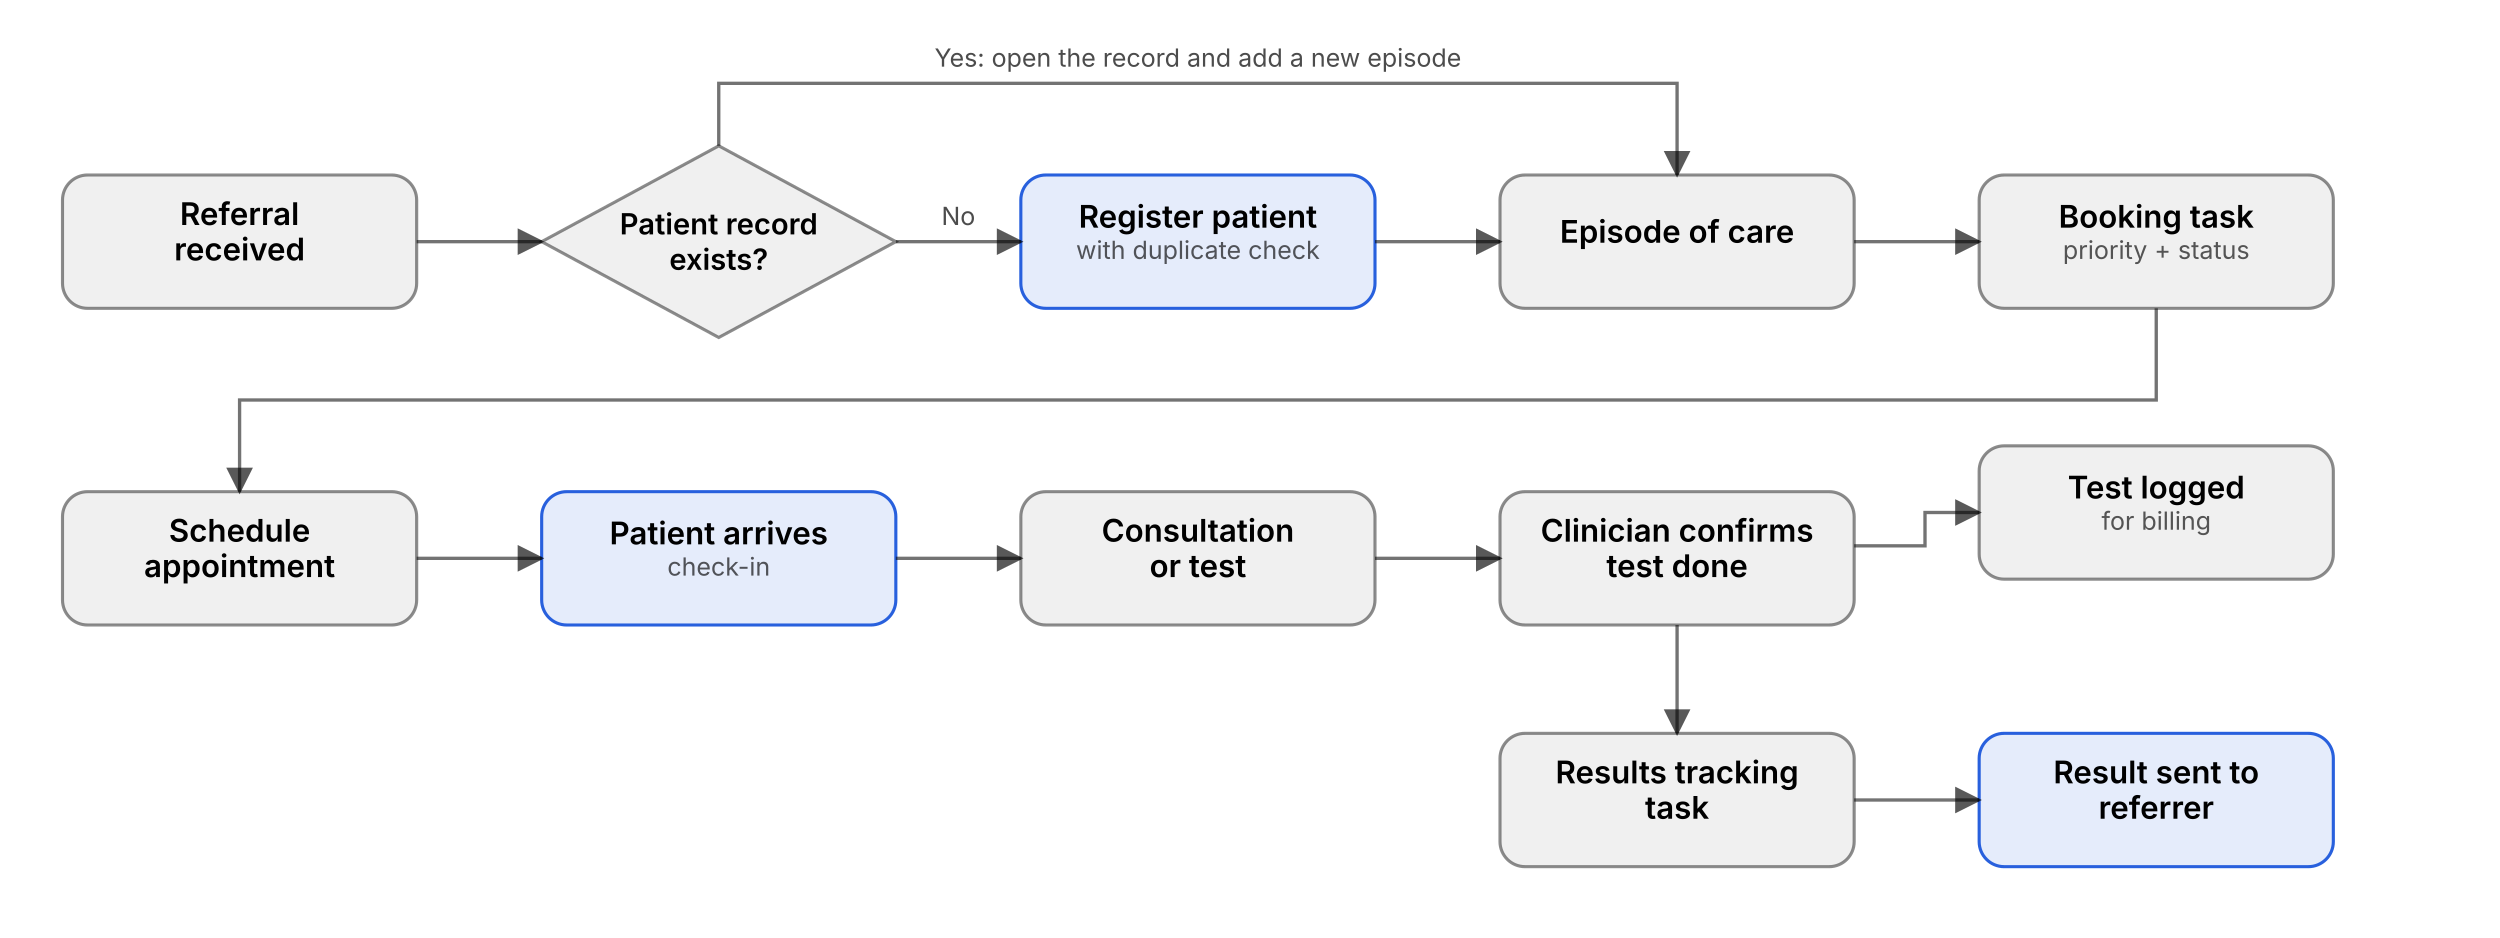
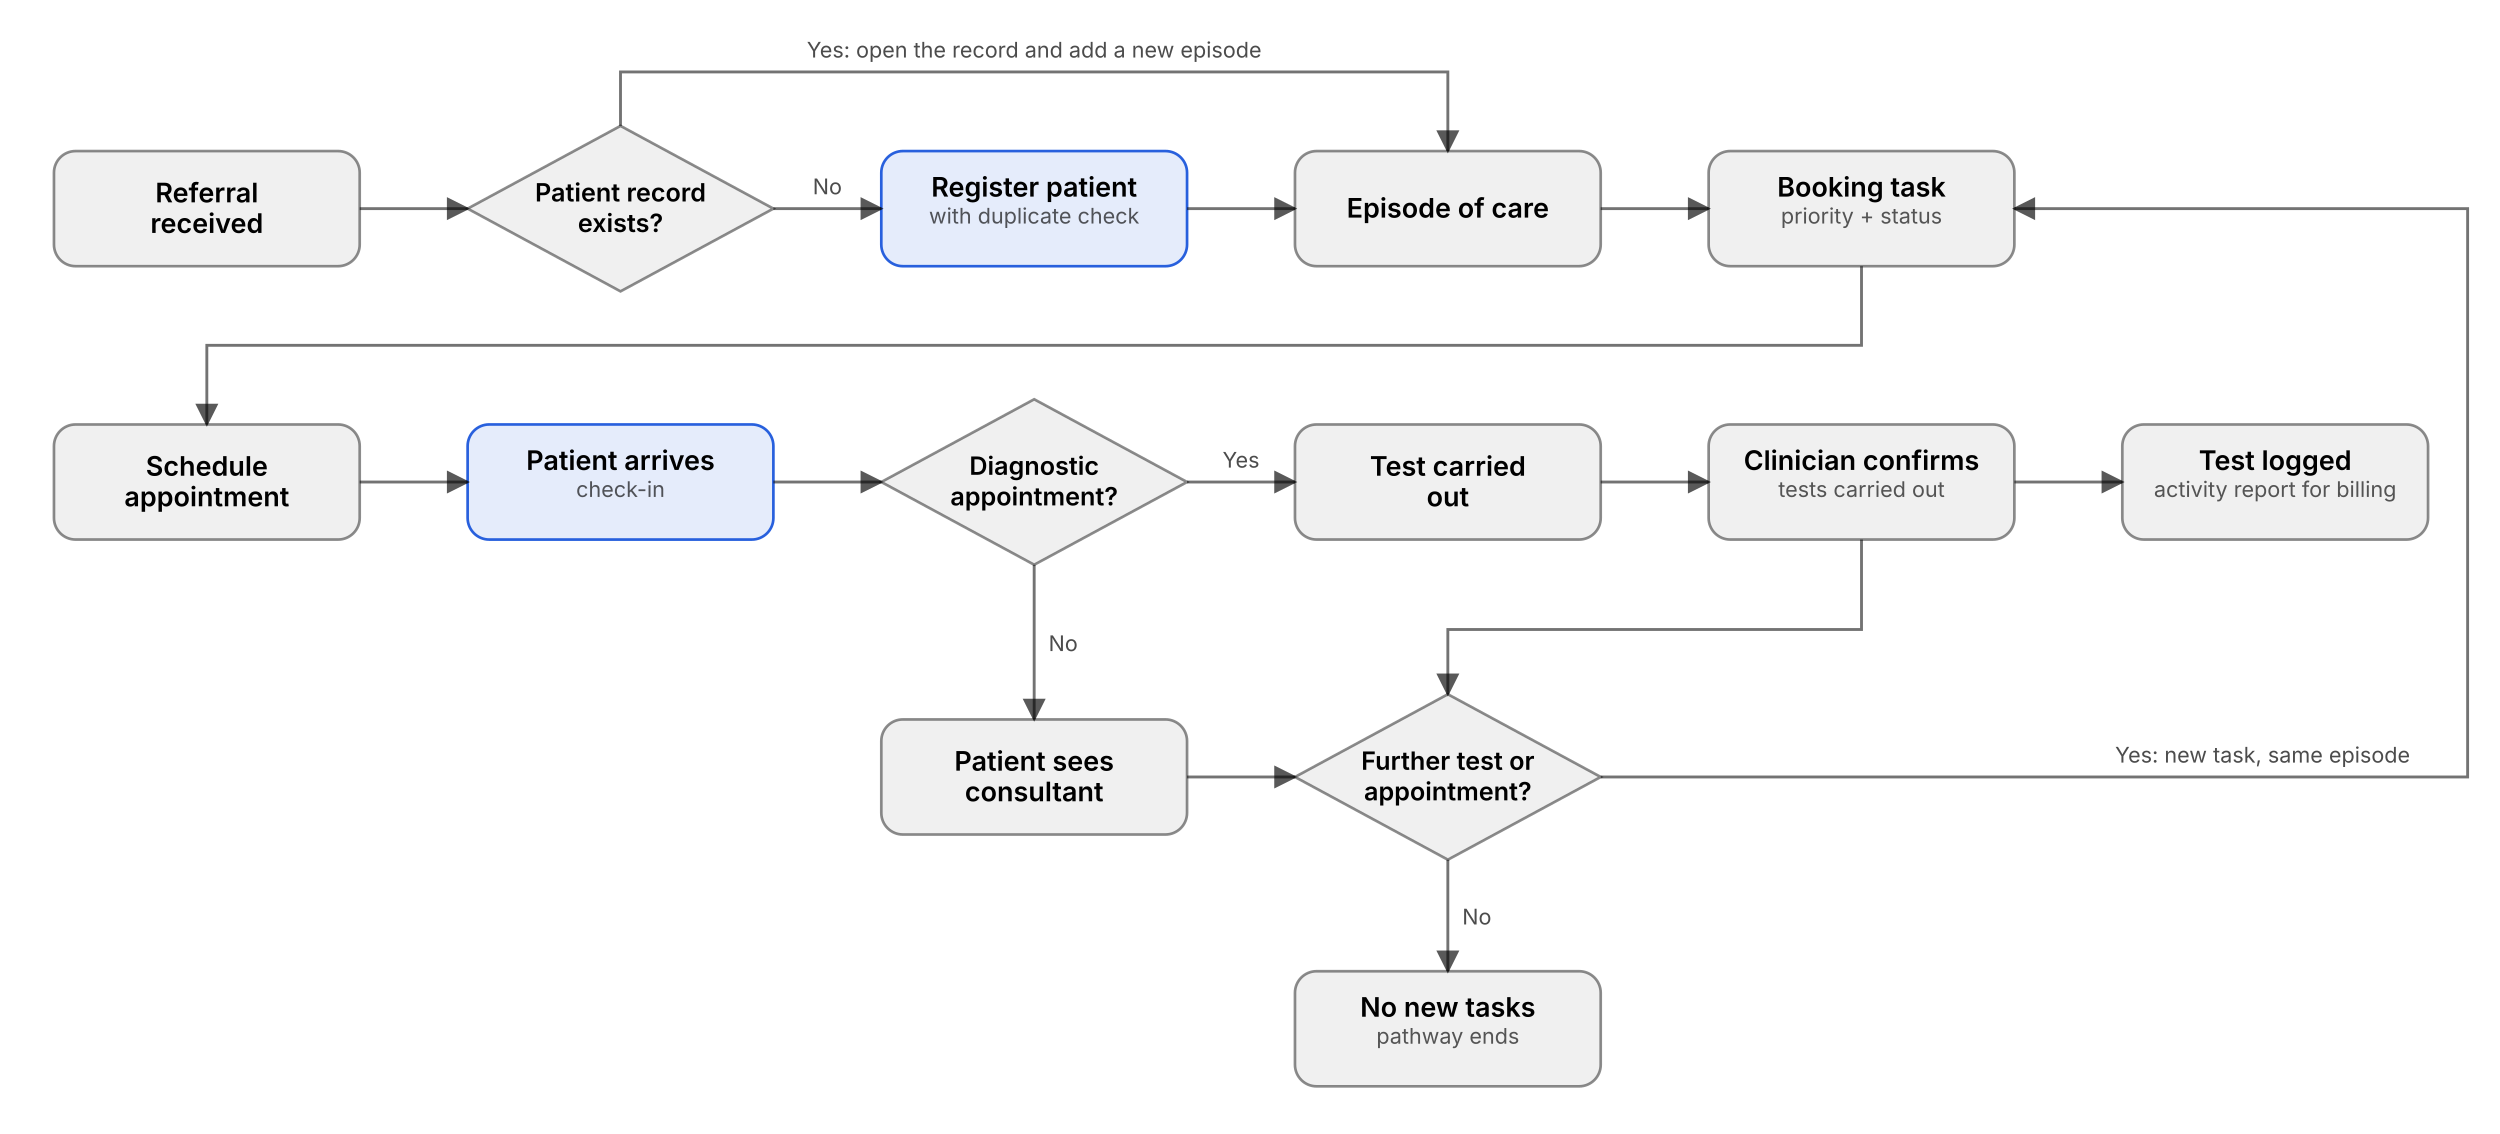
- <svg xmlns="http://www.w3.org/2000/svg" viewBox="0 0 1200 450" width="1200" height="450" role="img" aria-label="Patient pathway from referral to result">
+ <svg xmlns="http://www.w3.org/2000/svg" viewBox="0 0 1390 630" width="1390" height="630" role="img" aria-label="Patient pathway from referral to billing">
  <defs>
    <marker id="arrow" viewBox="0 0 10 10" refX="9" refY="5" markerWidth="8" markerHeight="8" orient="auto-start-reverse">
      <path d="M0 0 L10 5 L0 10 z" fill="currentColor" fill-opacity="0.65" />
    </marker>
-     <marker id="arrow-accent" viewBox="0 0 10 10" refX="9" refY="5" markerWidth="8" markerHeight="8" orient="auto-start-reverse">
-       <path d="M0 0 L10 5 L0 10 z" fill="#2860dd" />
-     </marker>
  </defs>
  <rect x="30" y="84" width="170" height="64" rx="12" fill="currentColor" fill-opacity="0.06" stroke="currentColor" stroke-opacity="0.45" stroke-width="1.5" />
-   <text x="115" y="108" text-anchor="middle" font-size="15" font-weight="600" fill="currentColor" font-family="DM Sans, Inter, system-ui, sans-serif">Referral</text>
-   <text x="115" y="125" text-anchor="middle" font-size="15" font-weight="600" fill="currentColor" font-family="DM Sans, Inter, system-ui, sans-serif">received</text>
+   <text x="115.0" y="112.5" text-anchor="middle" font-size="15" font-weight="600" fill="currentColor" font-family="DM Sans, Inter, system-ui, sans-serif">Referral</text>
+   <text x="115.0" y="129.5" text-anchor="middle" font-size="15" font-weight="600" fill="currentColor" font-family="DM Sans, Inter, system-ui, sans-serif">received</text>
  <path d="M345 70 L430 116 L345 162 L260 116 Z" fill="currentColor" fill-opacity="0.06" stroke="currentColor" stroke-opacity="0.45" stroke-width="1.5" />
-   <text x="345" y="112.5" text-anchor="middle" font-size="14" font-weight="600" fill="currentColor" font-family="DM Sans, Inter, system-ui, sans-serif">Patient record</text>
-   <text x="345" y="129.5" text-anchor="middle" font-size="14" font-weight="600" fill="currentColor" font-family="DM Sans, Inter, system-ui, sans-serif">exists?</text>
+   <text x="345" y="112.0" text-anchor="middle" font-size="14" font-weight="600" fill="currentColor" font-family="DM Sans, Inter, system-ui, sans-serif">Patient record</text>
+   <text x="345" y="129.0" text-anchor="middle" font-size="14" font-weight="600" fill="currentColor" font-family="DM Sans, Inter, system-ui, sans-serif">exists?</text>
  <rect x="490" y="84" width="170" height="64" rx="12" fill="#2860dd" fill-opacity="0.12" stroke="#2860dd" stroke-opacity="1" stroke-width="1.5" />
-   <text x="575" y="109.275" text-anchor="middle" font-size="15" font-weight="600" fill="currentColor" font-family="DM Sans, Inter, system-ui, sans-serif">Register patient</text>
-   <text x="575" y="124.275" text-anchor="middle" font-size="12" fill="currentColor" fill-opacity="0.65" font-family="DM Sans, Inter, system-ui, sans-serif">with duplicate check</text>
+   <text x="575.0" y="109.3" text-anchor="middle" font-size="15" font-weight="600" fill="currentColor" font-family="DM Sans, Inter, system-ui, sans-serif">Register patient</text>
+   <text x="575.0" y="124.3" text-anchor="middle" font-size="12" fill="currentColor" fill-opacity="0.65" font-family="DM Sans, Inter, system-ui, sans-serif">with duplicate check</text>
  <rect x="720" y="84" width="170" height="64" rx="12" fill="currentColor" fill-opacity="0.06" stroke="currentColor" stroke-opacity="0.45" stroke-width="1.5" />
-   <text x="805" y="116.5" text-anchor="middle" font-size="15" font-weight="600" fill="currentColor" font-family="DM Sans, Inter, system-ui, sans-serif">Episode of care</text>
+   <text x="805.0" y="121.0" text-anchor="middle" font-size="15" font-weight="600" fill="currentColor" font-family="DM Sans, Inter, system-ui, sans-serif">Episode of care</text>
  <rect x="950" y="84" width="170" height="64" rx="12" fill="currentColor" fill-opacity="0.06" stroke="currentColor" stroke-opacity="0.45" stroke-width="1.5" />
-   <text x="1035" y="109.275" text-anchor="middle" font-size="15" font-weight="600" fill="currentColor" font-family="DM Sans, Inter, system-ui, sans-serif">Booking task</text>
-   <text x="1035" y="124.275" text-anchor="middle" font-size="12" fill="currentColor" fill-opacity="0.65" font-family="DM Sans, Inter, system-ui, sans-serif">priority + status</text>
+   <text x="1035.0" y="109.3" text-anchor="middle" font-size="15" font-weight="600" fill="currentColor" font-family="DM Sans, Inter, system-ui, sans-serif">Booking task</text>
+   <text x="1035.0" y="124.3" text-anchor="middle" font-size="12" fill="currentColor" fill-opacity="0.65" font-family="DM Sans, Inter, system-ui, sans-serif">priority + status</text>
  <path d="M200 116 H260" fill="none" stroke="currentColor" stroke-opacity="0.55" stroke-width="1.6" marker-end="url(#arrow)" />
  <path d="M430 116 H490" fill="none" stroke="currentColor" stroke-opacity="0.55" stroke-width="1.6" marker-end="url(#arrow)" />
  <text x="460" y="108" text-anchor="middle" font-size="12" fill="currentColor" fill-opacity="0.7" font-family="DM Sans, Inter, system-ui, sans-serif">No</text>
  <path d="M660 116 H720" fill="none" stroke="currentColor" stroke-opacity="0.55" stroke-width="1.6" marker-end="url(#arrow)" />
  <path d="M890 116 H950" fill="none" stroke="currentColor" stroke-opacity="0.55" stroke-width="1.6" marker-end="url(#arrow)" />
  <path d="M345 70 V40 H805 V84" fill="none" stroke="currentColor" stroke-opacity="0.55" stroke-width="1.6" marker-end="url(#arrow)" />
  <text x="575" y="32" text-anchor="middle" font-size="12" fill="currentColor" fill-opacity="0.7" font-family="DM Sans, Inter, system-ui, sans-serif">Yes: open the record and add a new episode</text>
+   <path d="M1035 148 V192 H115 V236" fill="none" stroke="currentColor" stroke-opacity="0.55" stroke-width="1.6" marker-end="url(#arrow)" />
  <rect x="30" y="236" width="170" height="64" rx="12" fill="currentColor" fill-opacity="0.06" stroke="currentColor" stroke-opacity="0.45" stroke-width="1.5" />
-   <text x="115" y="260" text-anchor="middle" font-size="15" font-weight="600" fill="currentColor" font-family="DM Sans, Inter, system-ui, sans-serif">Schedule</text>
-   <text x="115" y="277" text-anchor="middle" font-size="15" font-weight="600" fill="currentColor" font-family="DM Sans, Inter, system-ui, sans-serif">appointment</text>
+   <text x="115.0" y="264.5" text-anchor="middle" font-size="15" font-weight="600" fill="currentColor" font-family="DM Sans, Inter, system-ui, sans-serif">Schedule</text>
+   <text x="115.0" y="281.5" text-anchor="middle" font-size="15" font-weight="600" fill="currentColor" font-family="DM Sans, Inter, system-ui, sans-serif">appointment</text>
  <rect x="260" y="236" width="170" height="64" rx="12" fill="#2860dd" fill-opacity="0.12" stroke="#2860dd" stroke-opacity="1" stroke-width="1.5" />
-   <text x="345" y="261.275" text-anchor="middle" font-size="15" font-weight="600" fill="currentColor" font-family="DM Sans, Inter, system-ui, sans-serif">Patient arrives</text>
-   <text x="345" y="276.275" text-anchor="middle" font-size="12" fill="currentColor" fill-opacity="0.65" font-family="DM Sans, Inter, system-ui, sans-serif">check-in</text>
-   <rect x="490" y="236" width="170" height="64" rx="12" fill="currentColor" fill-opacity="0.06" stroke="currentColor" stroke-opacity="0.45" stroke-width="1.5" />
-   <text x="575" y="260" text-anchor="middle" font-size="15" font-weight="600" fill="currentColor" font-family="DM Sans, Inter, system-ui, sans-serif">Consultation</text>
-   <text x="575" y="277" text-anchor="middle" font-size="15" font-weight="600" fill="currentColor" font-family="DM Sans, Inter, system-ui, sans-serif">or test</text>
+   <text x="345.0" y="261.3" text-anchor="middle" font-size="15" font-weight="600" fill="currentColor" font-family="DM Sans, Inter, system-ui, sans-serif">Patient arrives</text>
+   <text x="345.0" y="276.3" text-anchor="middle" font-size="12" fill="currentColor" fill-opacity="0.65" font-family="DM Sans, Inter, system-ui, sans-serif">check-in</text>
+   <path d="M575 222 L660 268 L575 314 L490 268 Z" fill="currentColor" fill-opacity="0.06" stroke="currentColor" stroke-opacity="0.45" stroke-width="1.5" />
+   <text x="575" y="264.0" text-anchor="middle" font-size="14" font-weight="600" fill="currentColor" font-family="DM Sans, Inter, system-ui, sans-serif">Diagnostic</text>
+   <text x="575" y="281.0" text-anchor="middle" font-size="14" font-weight="600" fill="currentColor" font-family="DM Sans, Inter, system-ui, sans-serif">appointment?</text>
  <rect x="720" y="236" width="170" height="64" rx="12" fill="currentColor" fill-opacity="0.06" stroke="currentColor" stroke-opacity="0.45" stroke-width="1.5" />
-   <text x="805" y="260" text-anchor="middle" font-size="15" font-weight="600" fill="currentColor" font-family="DM Sans, Inter, system-ui, sans-serif">Clinician confirms</text>
-   <text x="805" y="277" text-anchor="middle" font-size="15" font-weight="600" fill="currentColor" font-family="DM Sans, Inter, system-ui, sans-serif">test done</text>
-   <path d="M1035 148 V192 H115 V236" fill="none" stroke="currentColor" stroke-opacity="0.55" stroke-width="1.6" marker-end="url(#arrow)" />
+   <text x="805.0" y="264.5" text-anchor="middle" font-size="15" font-weight="600" fill="currentColor" font-family="DM Sans, Inter, system-ui, sans-serif">Test carried</text>
+   <text x="805.0" y="281.5" text-anchor="middle" font-size="15" font-weight="600" fill="currentColor" font-family="DM Sans, Inter, system-ui, sans-serif">out</text>
+   <rect x="950" y="236" width="170" height="64" rx="12" fill="currentColor" fill-opacity="0.06" stroke="currentColor" stroke-opacity="0.45" stroke-width="1.5" />
+   <text x="1035.0" y="261.3" text-anchor="middle" font-size="15" font-weight="600" fill="currentColor" font-family="DM Sans, Inter, system-ui, sans-serif">Clinician confirms</text>
+   <text x="1035.0" y="276.3" text-anchor="middle" font-size="12" fill="currentColor" fill-opacity="0.65" font-family="DM Sans, Inter, system-ui, sans-serif">tests carried out</text>
+   <rect x="1180" y="236" width="170" height="64" rx="12" fill="currentColor" fill-opacity="0.06" stroke="currentColor" stroke-opacity="0.45" stroke-width="1.5" />
+   <text x="1265.0" y="261.3" text-anchor="middle" font-size="15" font-weight="600" fill="currentColor" font-family="DM Sans, Inter, system-ui, sans-serif">Test logged</text>
+   <text x="1265.0" y="276.3" text-anchor="middle" font-size="12" fill="currentColor" fill-opacity="0.65" font-family="DM Sans, Inter, system-ui, sans-serif">activity report for billing</text>
  <path d="M200 268 H260" fill="none" stroke="currentColor" stroke-opacity="0.55" stroke-width="1.6" marker-end="url(#arrow)" />
  <path d="M430 268 H490" fill="none" stroke="currentColor" stroke-opacity="0.55" stroke-width="1.6" marker-end="url(#arrow)" />
  <path d="M660 268 H720" fill="none" stroke="currentColor" stroke-opacity="0.55" stroke-width="1.6" marker-end="url(#arrow)" />
-   <rect x="950" y="214" width="170" height="64" rx="12" fill="currentColor" fill-opacity="0.06" stroke="currentColor" stroke-opacity="0.45" stroke-width="1.5" />
-   <text x="1035" y="239.275" text-anchor="middle" font-size="15" font-weight="600" fill="currentColor" font-family="DM Sans, Inter, system-ui, sans-serif">Test logged</text>
-   <text x="1035" y="254.275" text-anchor="middle" font-size="12" fill="currentColor" fill-opacity="0.65" font-family="DM Sans, Inter, system-ui, sans-serif">for billing</text>
-   <rect x="720" y="352" width="170" height="64" rx="12" fill="currentColor" fill-opacity="0.06" stroke="currentColor" stroke-opacity="0.45" stroke-width="1.5" />
-   <text x="805" y="376" text-anchor="middle" font-size="15" font-weight="600" fill="currentColor" font-family="DM Sans, Inter, system-ui, sans-serif">Results tracking</text>
-   <text x="805" y="393" text-anchor="middle" font-size="15" font-weight="600" fill="currentColor" font-family="DM Sans, Inter, system-ui, sans-serif">task</text>
-   <path d="M890 262 H924 V246 H950" fill="none" stroke="currentColor" stroke-opacity="0.55" stroke-width="1.6" marker-end="url(#arrow)" />
-   <path d="M805 300 V352" fill="none" stroke="currentColor" stroke-opacity="0.55" stroke-width="1.6" marker-end="url(#arrow)" />
-   <rect x="950" y="352" width="170" height="64" rx="12" fill="#2860dd" fill-opacity="0.12" stroke="#2860dd" stroke-opacity="1" stroke-width="1.5" />
-   <text x="1035" y="376" text-anchor="middle" font-size="15" font-weight="600" fill="currentColor" font-family="DM Sans, Inter, system-ui, sans-serif">Result sent to</text>
-   <text x="1035" y="393" text-anchor="middle" font-size="15" font-weight="600" fill="currentColor" font-family="DM Sans, Inter, system-ui, sans-serif">referrer</text>
-   <path d="M890 384 H950" fill="none" stroke="currentColor" stroke-opacity="0.55" stroke-width="1.6" marker-end="url(#arrow)" />
+   <text x="690" y="260" text-anchor="middle" font-size="12" fill="currentColor" fill-opacity="0.7" font-family="DM Sans, Inter, system-ui, sans-serif">Yes</text>
+   <path d="M890 268 H950" fill="none" stroke="currentColor" stroke-opacity="0.55" stroke-width="1.6" marker-end="url(#arrow)" />
+   <path d="M1120 268 H1180" fill="none" stroke="currentColor" stroke-opacity="0.55" stroke-width="1.6" marker-end="url(#arrow)" />
+   <rect x="490" y="400" width="170" height="64" rx="12" fill="currentColor" fill-opacity="0.06" stroke="currentColor" stroke-opacity="0.45" stroke-width="1.5" />
+   <text x="575.0" y="428.5" text-anchor="middle" font-size="15" font-weight="600" fill="currentColor" font-family="DM Sans, Inter, system-ui, sans-serif">Patient sees</text>
+   <text x="575.0" y="445.5" text-anchor="middle" font-size="15" font-weight="600" fill="currentColor" font-family="DM Sans, Inter, system-ui, sans-serif">consultant</text>
+   <path d="M575 314 V400" fill="none" stroke="currentColor" stroke-opacity="0.55" stroke-width="1.6" marker-end="url(#arrow)" />
+   <text x="583" y="362" text-anchor="start" font-size="12" fill="currentColor" fill-opacity="0.7" font-family="DM Sans, Inter, system-ui, sans-serif">No</text>
+   <path d="M805 386 L890 432 L805 478 L720 432 Z" fill="currentColor" fill-opacity="0.06" stroke="currentColor" stroke-opacity="0.45" stroke-width="1.5" />
+   <text x="805" y="428.0" text-anchor="middle" font-size="14" font-weight="600" fill="currentColor" font-family="DM Sans, Inter, system-ui, sans-serif">Further test or</text>
+   <text x="805" y="445.0" text-anchor="middle" font-size="14" font-weight="600" fill="currentColor" font-family="DM Sans, Inter, system-ui, sans-serif">appointment?</text>
+   <path d="M660 432 H720" fill="none" stroke="currentColor" stroke-opacity="0.55" stroke-width="1.6" marker-end="url(#arrow)" />
+   <path d="M1035 300 V350 H805 V386" fill="none" stroke="currentColor" stroke-opacity="0.55" stroke-width="1.6" marker-end="url(#arrow)" />
+   <path d="M890 432 H1372 V116 H1120" fill="none" stroke="currentColor" stroke-opacity="0.55" stroke-width="1.6" marker-end="url(#arrow)" />
+   <text x="1340" y="424" text-anchor="end" font-size="12" fill="currentColor" fill-opacity="0.7" font-family="DM Sans, Inter, system-ui, sans-serif">Yes: new task, same episode</text>
+   <rect x="720" y="540" width="170" height="64" rx="12" fill="currentColor" fill-opacity="0.06" stroke="currentColor" stroke-opacity="0.45" stroke-width="1.5" />
+   <text x="805.0" y="565.3" text-anchor="middle" font-size="15" font-weight="600" fill="currentColor" font-family="DM Sans, Inter, system-ui, sans-serif">No new tasks</text>
+   <text x="805.0" y="580.3" text-anchor="middle" font-size="12" fill="currentColor" fill-opacity="0.65" font-family="DM Sans, Inter, system-ui, sans-serif">pathway ends</text>
+   <path d="M805 478 V540" fill="none" stroke="currentColor" stroke-opacity="0.55" stroke-width="1.6" marker-end="url(#arrow)" />
+   <text x="813" y="514" text-anchor="start" font-size="12" fill="currentColor" fill-opacity="0.7" font-family="DM Sans, Inter, system-ui, sans-serif">No</text>
</svg>
